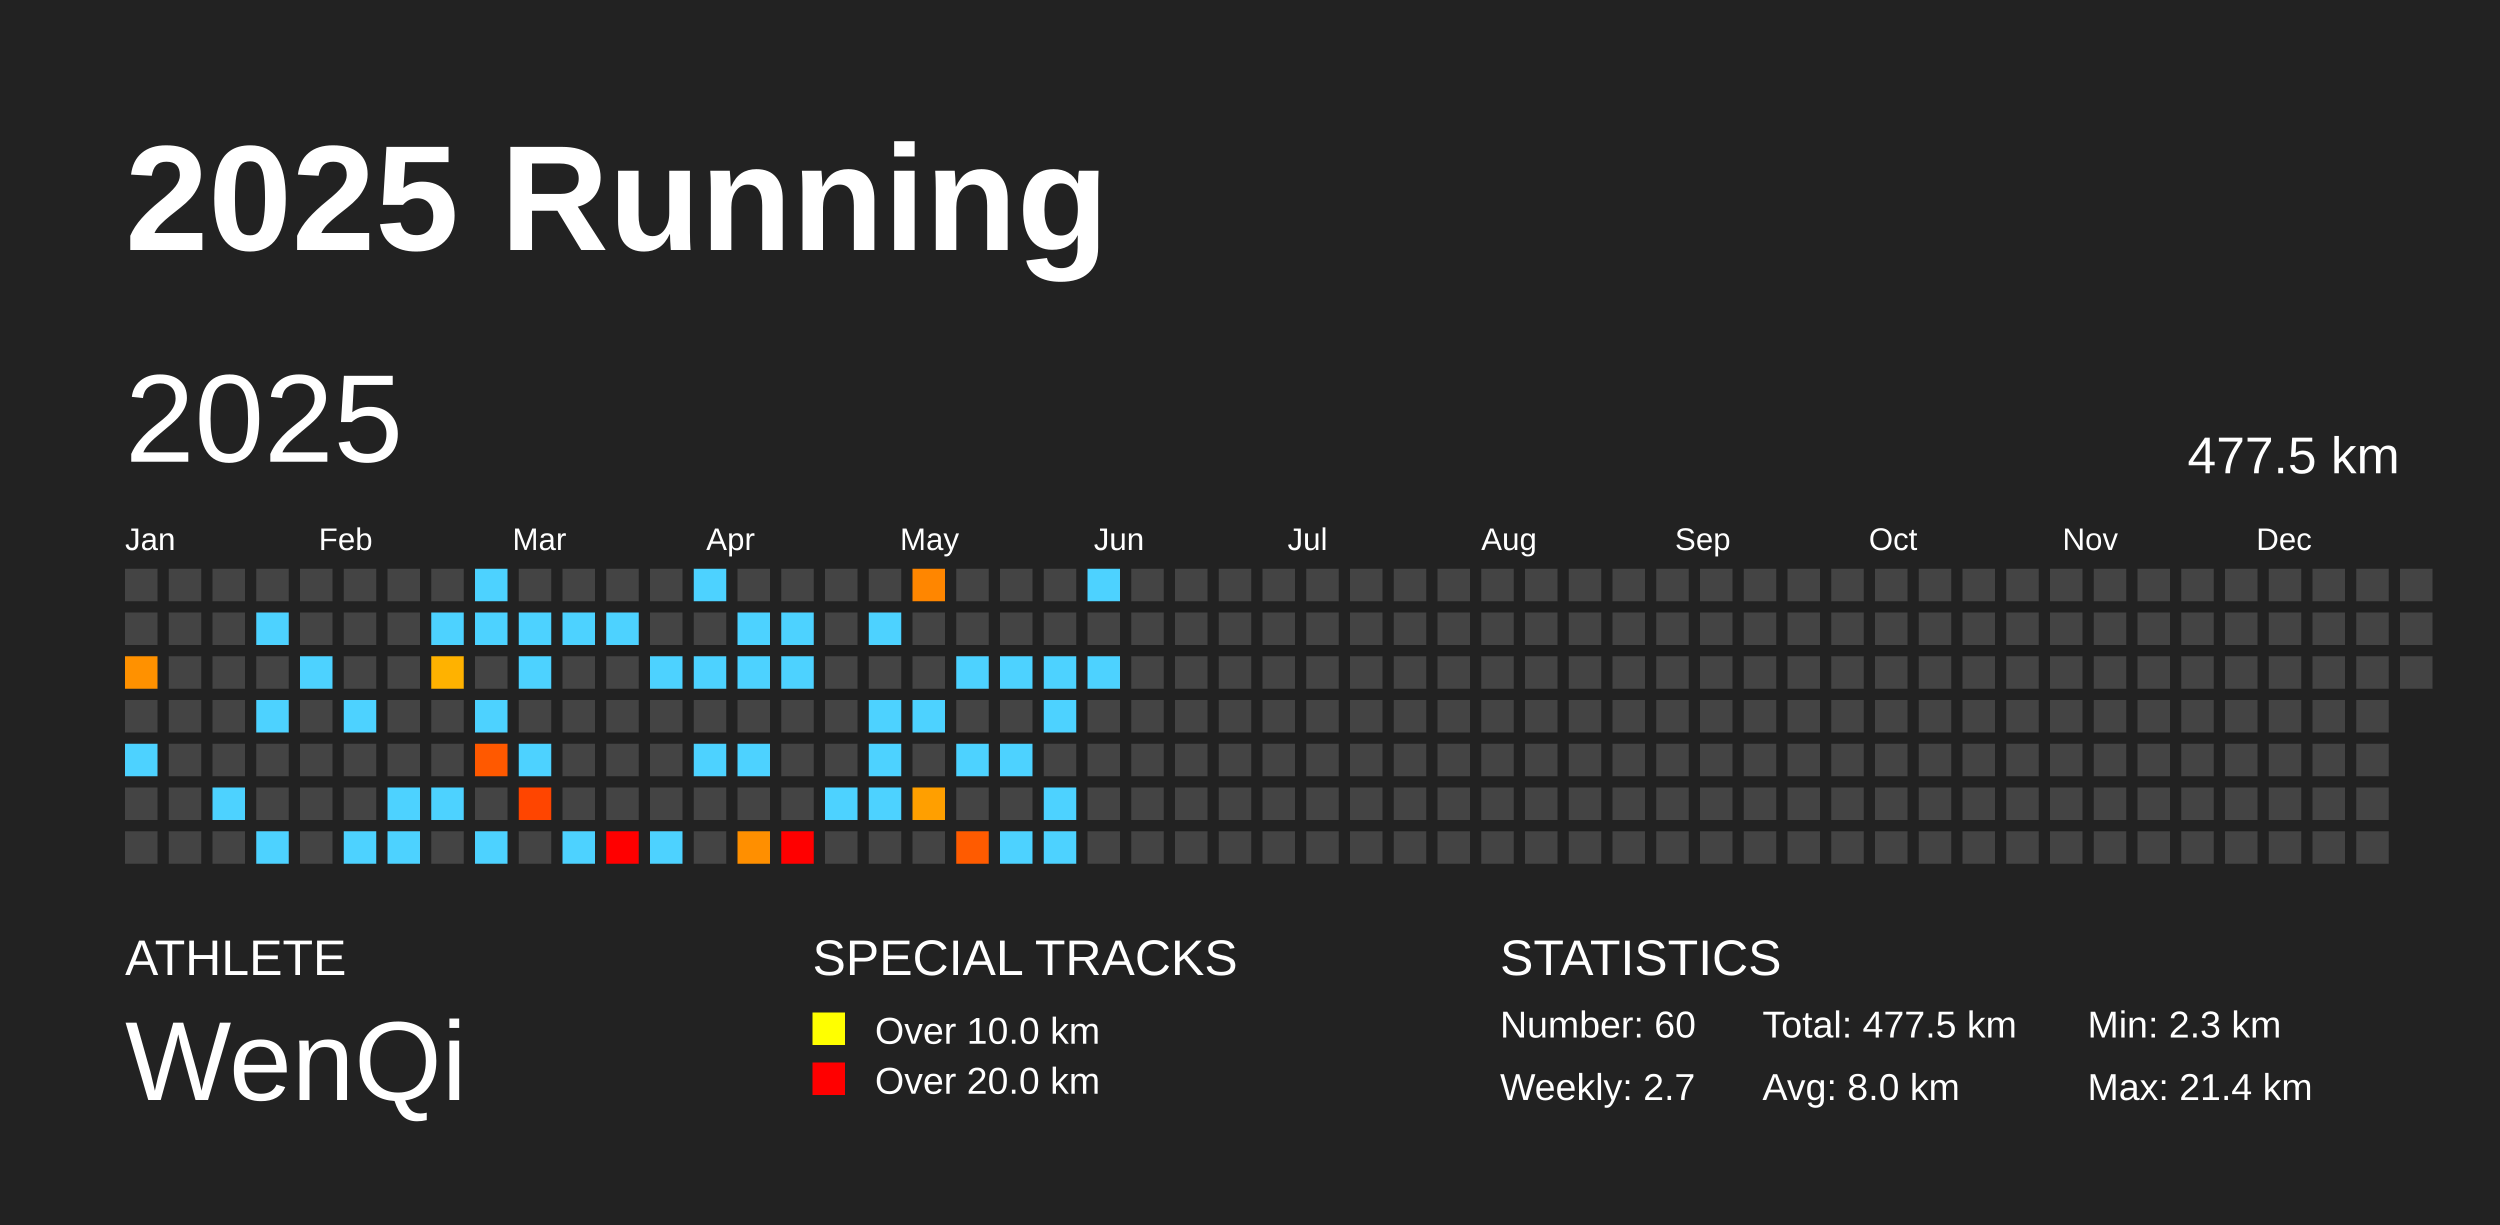
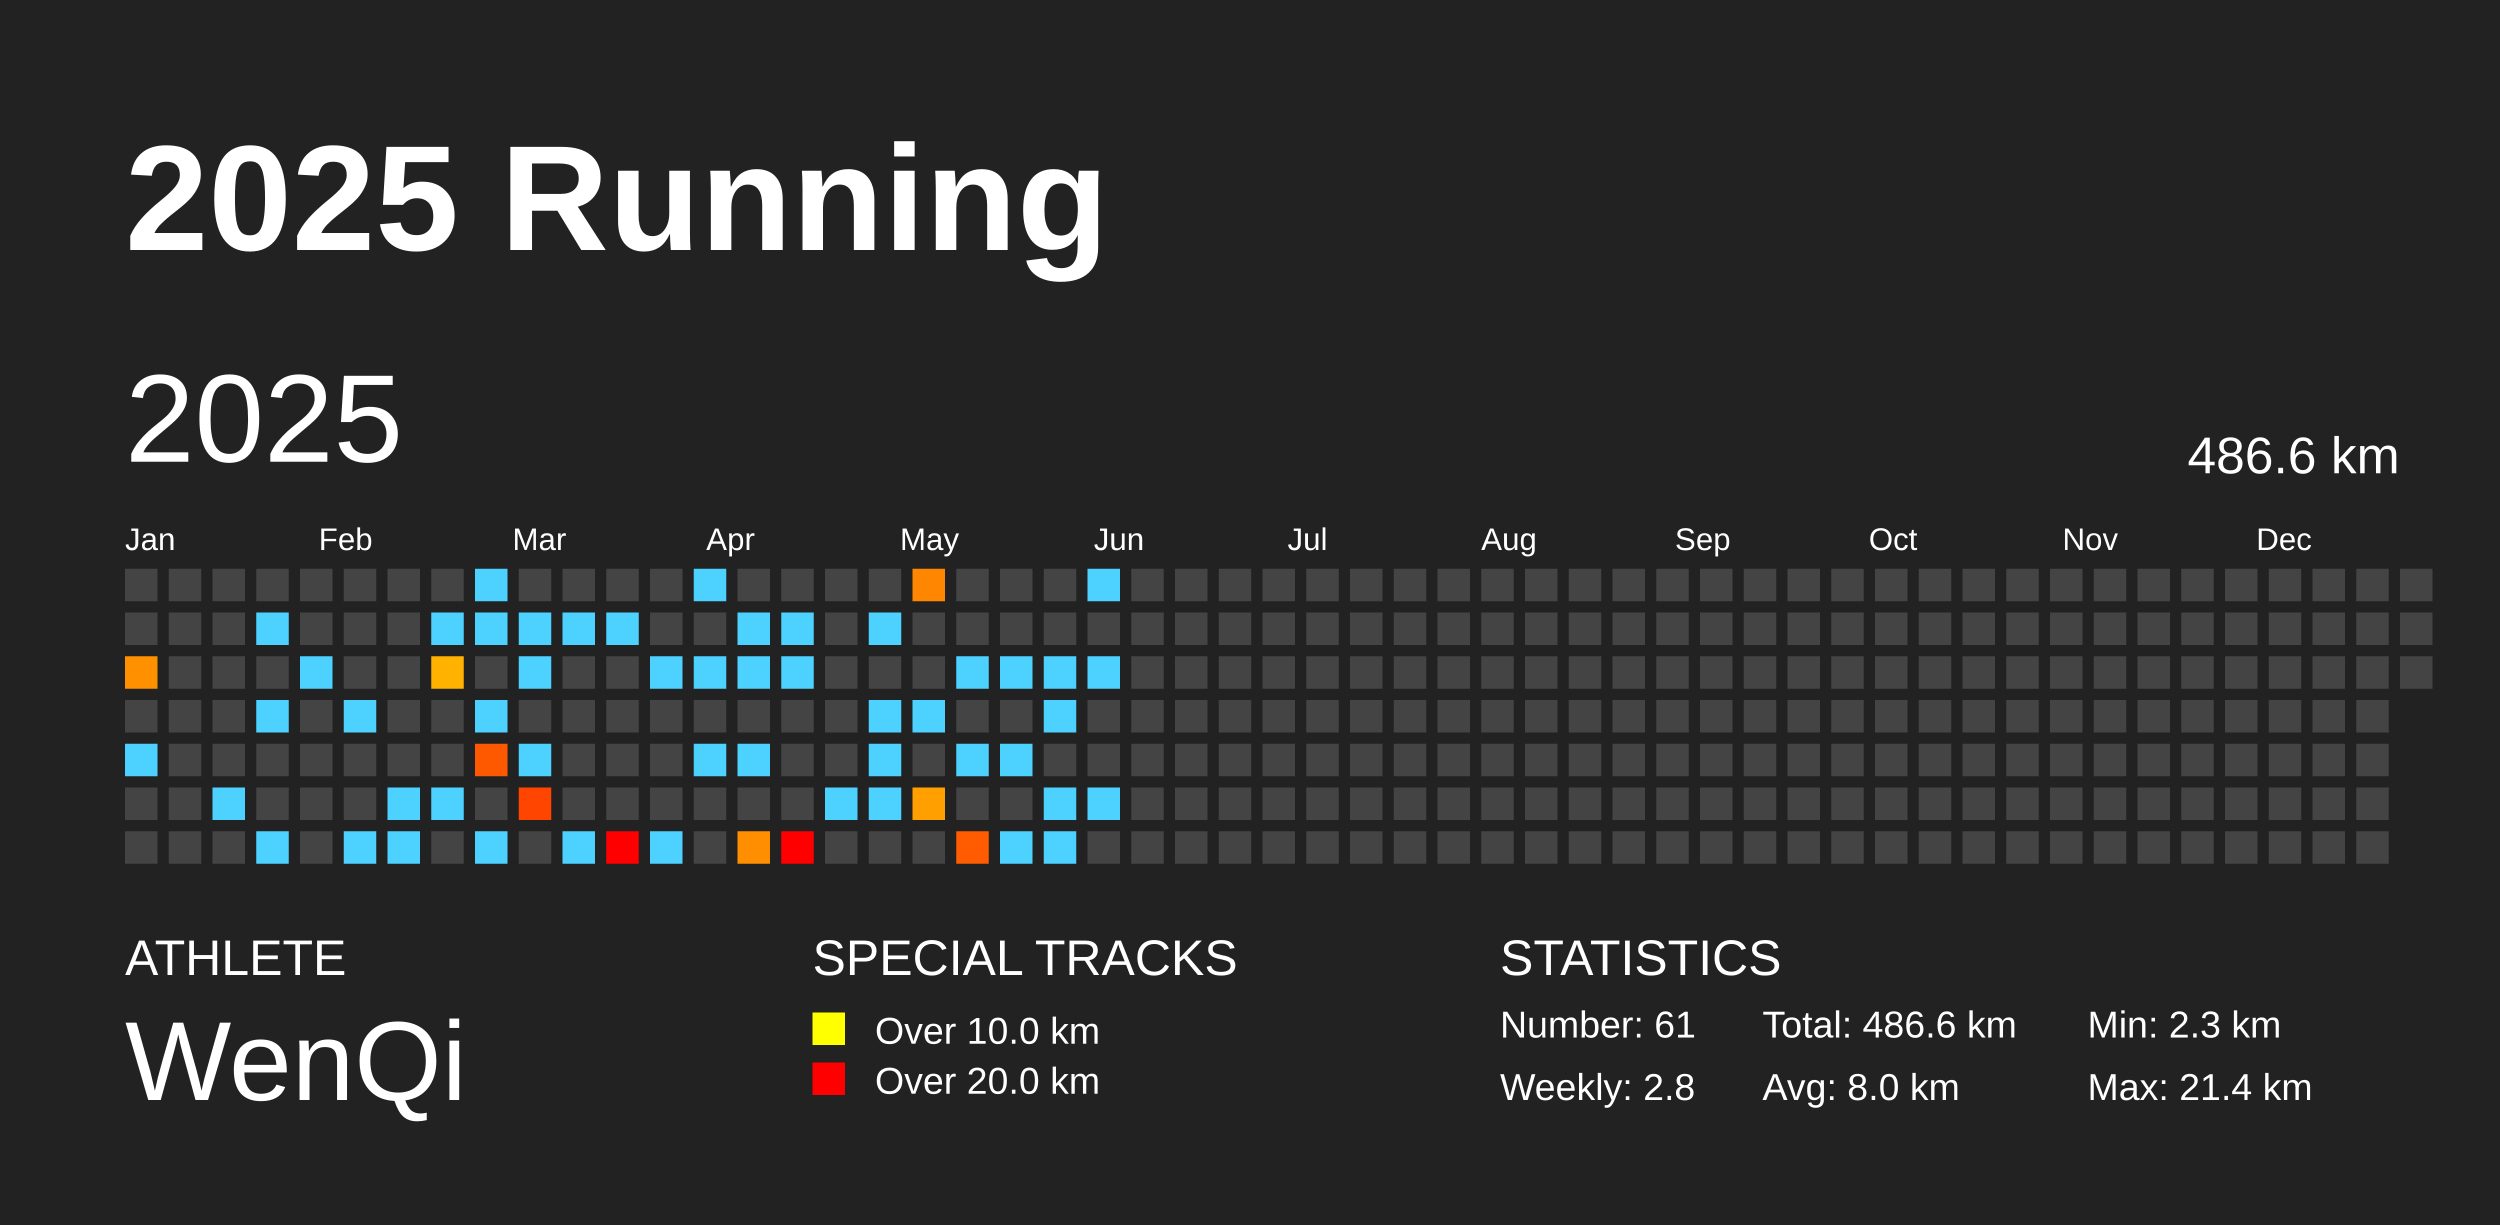
<svg xmlns="http://www.w3.org/2000/svg" baseProfile="full" height="98mm" version="1.1" viewBox="0,0,200,98" width="200mm">
  <defs />
  <rect fill="#222222" height="98" width="200" x="0" y="0" />
  <text fill="#FFFFFF" style="font-size:12px; font-family:Arial; font-weight:bold;" x="10" y="20">2025 Running</text>
  <text fill="#FFFFFF" style="font-size:4px; font-family:Arial" x="10" y="78">ATHLETE</text>
  <text fill="#FFFFFF" style="font-size:9px; font-family:Arial" x="10" y="88">WenQi</text>
  <text fill="#FFFFFF" style="font-size:4px; font-family:Arial" x="65" y="78">SPECIAL TRACKS</text>
  <rect fill="yellow" height="2.6" width="2.6" x="65" y="81" />
  <text fill="#FFFFFF" style="font-size:3px; font-family:Arial" x="70" y="83.5">Over 10.0 km</text>
  <rect fill="red" height="2.6" width="2.6" x="65" y="85" />
  <text fill="#FFFFFF" style="font-size:3px; font-family:Arial" x="70" y="87.5">Over 20.0 km</text>
  <text fill="#FFFFFF" style="font-size:4px; font-family:Arial" x="120" y="78">STATISTICS</text>
-   <text fill="#FFFFFF" style="font-size:3px; font-family:Arial" x="120" y="83">Number: 60</text>
-   <text fill="#FFFFFF" style="font-size:3px; font-family:Arial" x="120" y="88">Weekly: 2.7</text>
-   <text fill="#FFFFFF" style="font-size:3px; font-family:Arial" x="141" y="83">Total: 477.5 km</text>
+   <text fill="#FFFFFF" style="font-size:3px; font-family:Arial" x="120" y="83">Number: 61</text>
+   <text fill="#FFFFFF" style="font-size:3px; font-family:Arial" x="120" y="88">Weekly: 2.8</text>
+   <text fill="#FFFFFF" style="font-size:3px; font-family:Arial" x="141" y="83">Total: 486.6 km</text>
  <text fill="#FFFFFF" style="font-size:3px; font-family:Arial" x="141" y="88">Avg: 8.0 km</text>
  <text fill="#FFFFFF" style="font-size:3px; font-family:Arial" x="167" y="83">Min: 2.3 km</text>
  <text fill="#FFFFFF" style="font-size:3px; font-family:Arial" x="167" y="88">Max: 21.4 km</text>
  <text dominant-baseline="hanging" fill="#FFFFFF" style="font-size:10.0px; font-family:Arial;" x="10" y="30">2025</text>
-   <text dominant-baseline="hanging" fill="#FFFFFF" style="font-size:4.125px; font-family:Arial;" x="175" y="35">477.5 km</text>
+   <text dominant-baseline="hanging" fill="#FFFFFF" style="font-size:4.125px; font-family:Arial;" x="175" y="35">486.6 km</text>
  <text fill="#FFFFFF" style="font-size:2.5px; font-family:Arial" x="10.0" y="44">Jan</text>
  <text fill="#FFFFFF" style="font-size:2.5px; font-family:Arial" x="25.5" y="44">Feb</text>
  <text fill="#FFFFFF" style="font-size:2.5px; font-family:Arial" x="41.0" y="44">Mar</text>
  <text fill="#FFFFFF" style="font-size:2.5px; font-family:Arial" x="56.5" y="44">Apr</text>
  <text fill="#FFFFFF" style="font-size:2.5px; font-family:Arial" x="72.0" y="44">May</text>
  <text fill="#FFFFFF" style="font-size:2.5px; font-family:Arial" x="87.5" y="44">Jun</text>
  <text fill="#FFFFFF" style="font-size:2.5px; font-family:Arial" x="103.0" y="44">Jul</text>
  <text fill="#FFFFFF" style="font-size:2.5px; font-family:Arial" x="118.5" y="44">Aug</text>
  <text fill="#FFFFFF" style="font-size:2.5px; font-family:Arial" x="134.0" y="44">Sep</text>
  <text fill="#FFFFFF" style="font-size:2.5px; font-family:Arial" x="149.5" y="44">Oct</text>
  <text fill="#FFFFFF" style="font-size:2.5px; font-family:Arial" x="165.0" y="44">Nov</text>
  <text fill="#FFFFFF" style="font-size:2.5px; font-family:Arial" x="180.5" y="44">Dec</text>
  <rect fill="#444444" height="2.6" width="2.6" x="10.0" y="45.5" />
  <rect fill="#444444" height="2.6" width="2.6" x="10.0" y="49.0" />
  <rect fill="#ff9100" height="2.6" width="2.6" x="10.0" y="52.5" />
  <rect fill="#444444" height="2.6" width="2.6" x="10.0" y="56.0" />
  <rect fill="#4dd2ff" height="2.6" width="2.6" x="10.0" y="59.5" />
  <rect fill="#444444" height="2.6" width="2.6" x="10.0" y="63.0" />
  <rect fill="#444444" height="2.6" width="2.6" x="10.0" y="66.5" />
  <rect fill="#444444" height="2.6" width="2.6" x="13.5" y="45.5" />
  <rect fill="#444444" height="2.6" width="2.6" x="13.5" y="49.0" />
  <rect fill="#444444" height="2.6" width="2.6" x="13.5" y="52.5" />
  <rect fill="#444444" height="2.6" width="2.6" x="13.5" y="56.0" />
  <rect fill="#444444" height="2.6" width="2.6" x="13.5" y="59.5" />
  <rect fill="#444444" height="2.6" width="2.6" x="13.5" y="63.0" />
  <rect fill="#444444" height="2.6" width="2.6" x="13.5" y="66.5" />
  <rect fill="#444444" height="2.6" width="2.6" x="17.0" y="45.5" />
  <rect fill="#444444" height="2.6" width="2.6" x="17.0" y="49.0" />
  <rect fill="#444444" height="2.6" width="2.6" x="17.0" y="52.5" />
  <rect fill="#444444" height="2.6" width="2.6" x="17.0" y="56.0" />
  <rect fill="#444444" height="2.6" width="2.6" x="17.0" y="59.5" />
  <rect fill="#4dd2ff" height="2.6" width="2.6" x="17.0" y="63.0" />
  <rect fill="#444444" height="2.6" width="2.6" x="17.0" y="66.5" />
  <rect fill="#444444" height="2.6" width="2.6" x="20.5" y="45.5" />
  <rect fill="#4dd2ff" height="2.6" width="2.6" x="20.5" y="49.0" />
  <rect fill="#444444" height="2.6" width="2.6" x="20.5" y="52.5" />
  <rect fill="#4dd2ff" height="2.6" width="2.6" x="20.5" y="56.0" />
  <rect fill="#444444" height="2.6" width="2.6" x="20.5" y="59.5" />
  <rect fill="#444444" height="2.6" width="2.6" x="20.5" y="63.0" />
  <rect fill="#4dd2ff" height="2.6" width="2.6" x="20.5" y="66.5" />
  <rect fill="#444444" height="2.6" width="2.6" x="24.0" y="45.5" />
  <rect fill="#444444" height="2.6" width="2.6" x="24.0" y="49.0" />
  <rect fill="#4dd2ff" height="2.6" width="2.6" x="24.0" y="52.5" />
  <rect fill="#444444" height="2.6" width="2.6" x="24.0" y="56.0" />
  <rect fill="#444444" height="2.6" width="2.6" x="24.0" y="59.5" />
  <rect fill="#444444" height="2.6" width="2.6" x="24.0" y="63.0" />
  <rect fill="#444444" height="2.6" width="2.6" x="24.0" y="66.5" />
  <rect fill="#444444" height="2.6" width="2.6" x="27.5" y="45.5" />
  <rect fill="#444444" height="2.6" width="2.6" x="27.5" y="49.0" />
  <rect fill="#444444" height="2.6" width="2.6" x="27.5" y="52.5" />
  <rect fill="#4dd2ff" height="2.6" width="2.6" x="27.5" y="56.0" />
  <rect fill="#444444" height="2.6" width="2.6" x="27.5" y="59.5" />
  <rect fill="#444444" height="2.6" width="2.6" x="27.5" y="63.0" />
  <rect fill="#4dd2ff" height="2.6" width="2.6" x="27.5" y="66.5" />
  <rect fill="#444444" height="2.6" width="2.6" x="31.0" y="45.5" />
  <rect fill="#444444" height="2.6" width="2.6" x="31.0" y="49.0" />
  <rect fill="#444444" height="2.6" width="2.6" x="31.0" y="52.5" />
  <rect fill="#444444" height="2.6" width="2.6" x="31.0" y="56.0" />
  <rect fill="#444444" height="2.6" width="2.6" x="31.0" y="59.5" />
  <rect fill="#4dd2ff" height="2.6" width="2.6" x="31.0" y="63.0" />
  <rect fill="#4dd2ff" height="2.6" width="2.6" x="31.0" y="66.5" />
  <rect fill="#444444" height="2.6" width="2.6" x="34.5" y="45.5" />
  <rect fill="#4dd2ff" height="2.6" width="2.6" x="34.5" y="49.0" />
  <rect fill="#ffb200" height="2.6" width="2.6" x="34.5" y="52.5" />
  <rect fill="#444444" height="2.6" width="2.6" x="34.5" y="56.0" />
  <rect fill="#444444" height="2.6" width="2.6" x="34.5" y="59.5" />
  <rect fill="#4dd2ff" height="2.6" width="2.6" x="34.5" y="63.0" />
  <rect fill="#444444" height="2.6" width="2.6" x="34.5" y="66.5" />
  <rect fill="#4dd2ff" height="2.6" width="2.6" x="38.0" y="45.5" />
  <rect fill="#4dd2ff" height="2.6" width="2.6" x="38.0" y="49.0" />
  <rect fill="#444444" height="2.6" width="2.6" x="38.0" y="52.5" />
  <rect fill="#4dd2ff" height="2.6" width="2.6" x="38.0" y="56.0" />
  <rect fill="#ff5900" height="2.6" width="2.6" x="38.0" y="59.5" />
  <rect fill="#444444" height="2.6" width="2.6" x="38.0" y="63.0" />
  <rect fill="#4dd2ff" height="2.6" width="2.6" x="38.0" y="66.5" />
  <rect fill="#444444" height="2.6" width="2.6" x="41.5" y="45.5" />
  <rect fill="#4dd2ff" height="2.6" width="2.6" x="41.5" y="49.0" />
  <rect fill="#4dd2ff" height="2.6" width="2.6" x="41.5" y="52.5" />
  <rect fill="#444444" height="2.6" width="2.6" x="41.5" y="56.0" />
  <rect fill="#4dd2ff" height="2.6" width="2.6" x="41.5" y="59.5" />
  <rect fill="#ff4500" height="2.6" width="2.6" x="41.5" y="63.0" />
  <rect fill="#444444" height="2.6" width="2.6" x="41.5" y="66.5" />
  <rect fill="#444444" height="2.6" width="2.6" x="45.0" y="45.5" />
  <rect fill="#4dd2ff" height="2.6" width="2.6" x="45.0" y="49.0" />
  <rect fill="#444444" height="2.6" width="2.6" x="45.0" y="52.5" />
  <rect fill="#444444" height="2.6" width="2.6" x="45.0" y="56.0" />
  <rect fill="#444444" height="2.6" width="2.6" x="45.0" y="59.5" />
  <rect fill="#444444" height="2.6" width="2.6" x="45.0" y="63.0" />
  <rect fill="#4dd2ff" height="2.6" width="2.6" x="45.0" y="66.5" />
  <rect fill="#444444" height="2.6" width="2.6" x="48.5" y="45.5" />
  <rect fill="#4dd2ff" height="2.6" width="2.6" x="48.5" y="49.0" />
  <rect fill="#444444" height="2.6" width="2.6" x="48.5" y="52.5" />
  <rect fill="#444444" height="2.6" width="2.6" x="48.5" y="56.0" />
  <rect fill="#444444" height="2.6" width="2.6" x="48.5" y="59.5" />
  <rect fill="#444444" height="2.6" width="2.6" x="48.5" y="63.0" />
  <rect fill="red" height="2.6" width="2.6" x="48.5" y="66.5" />
  <rect fill="#444444" height="2.6" width="2.6" x="52.0" y="45.5" />
  <rect fill="#444444" height="2.6" width="2.6" x="52.0" y="49.0" />
  <rect fill="#4dd2ff" height="2.6" width="2.6" x="52.0" y="52.5" />
  <rect fill="#444444" height="2.6" width="2.6" x="52.0" y="56.0" />
  <rect fill="#444444" height="2.6" width="2.6" x="52.0" y="59.5" />
  <rect fill="#444444" height="2.6" width="2.6" x="52.0" y="63.0" />
  <rect fill="#4dd2ff" height="2.6" width="2.6" x="52.0" y="66.5" />
  <rect fill="#4dd2ff" height="2.6" width="2.6" x="55.5" y="45.5" />
  <rect fill="#444444" height="2.6" width="2.6" x="55.5" y="49.0" />
  <rect fill="#4dd2ff" height="2.6" width="2.6" x="55.5" y="52.5" />
  <rect fill="#444444" height="2.6" width="2.6" x="55.5" y="56.0" />
  <rect fill="#4dd2ff" height="2.6" width="2.6" x="55.5" y="59.5" />
  <rect fill="#444444" height="2.6" width="2.6" x="55.5" y="63.0" />
  <rect fill="#444444" height="2.6" width="2.6" x="55.5" y="66.5" />
  <rect fill="#444444" height="2.6" width="2.6" x="59.0" y="45.5" />
  <rect fill="#4dd2ff" height="2.6" width="2.6" x="59.0" y="49.0" />
  <rect fill="#4dd2ff" height="2.6" width="2.6" x="59.0" y="52.5" />
  <rect fill="#444444" height="2.6" width="2.6" x="59.0" y="56.0" />
  <rect fill="#4dd2ff" height="2.6" width="2.6" x="59.0" y="59.5" />
  <rect fill="#444444" height="2.6" width="2.6" x="59.0" y="63.0" />
  <rect fill="#ff8f00" height="2.6" width="2.6" x="59.0" y="66.5" />
  <rect fill="#444444" height="2.6" width="2.6" x="62.5" y="45.5" />
  <rect fill="#4dd2ff" height="2.6" width="2.6" x="62.5" y="49.0" />
  <rect fill="#4dd2ff" height="2.6" width="2.6" x="62.5" y="52.5" />
  <rect fill="#444444" height="2.6" width="2.6" x="62.5" y="56.0" />
  <rect fill="#444444" height="2.6" width="2.6" x="62.5" y="59.5" />
  <rect fill="#444444" height="2.6" width="2.6" x="62.5" y="63.0" />
  <rect fill="red" height="2.6" width="2.6" x="62.5" y="66.5" />
  <rect fill="#444444" height="2.6" width="2.6" x="66.0" y="45.5" />
  <rect fill="#444444" height="2.6" width="2.6" x="66.0" y="49.0" />
  <rect fill="#444444" height="2.6" width="2.6" x="66.0" y="52.5" />
  <rect fill="#444444" height="2.6" width="2.6" x="66.0" y="56.0" />
  <rect fill="#444444" height="2.6" width="2.6" x="66.0" y="59.5" />
  <rect fill="#4dd2ff" height="2.6" width="2.6" x="66.0" y="63.0" />
  <rect fill="#444444" height="2.6" width="2.6" x="66.0" y="66.5" />
  <rect fill="#444444" height="2.6" width="2.6" x="69.5" y="45.5" />
  <rect fill="#4dd2ff" height="2.6" width="2.6" x="69.5" y="49.0" />
  <rect fill="#444444" height="2.6" width="2.6" x="69.5" y="52.5" />
  <rect fill="#4dd2ff" height="2.6" width="2.6" x="69.5" y="56.0" />
  <rect fill="#4dd2ff" height="2.6" width="2.6" x="69.5" y="59.5" />
  <rect fill="#4dd2ff" height="2.6" width="2.6" x="69.5" y="63.0" />
  <rect fill="#444444" height="2.6" width="2.6" x="69.5" y="66.5" />
  <rect fill="#ff8600" height="2.6" width="2.6" x="73.0" y="45.5" />
  <rect fill="#444444" height="2.6" width="2.6" x="73.0" y="49.0" />
  <rect fill="#444444" height="2.6" width="2.6" x="73.0" y="52.5" />
  <rect fill="#4dd2ff" height="2.6" width="2.6" x="73.0" y="56.0" />
  <rect fill="#444444" height="2.6" width="2.6" x="73.0" y="59.5" />
  <rect fill="#ff9f00" height="2.6" width="2.6" x="73.0" y="63.0" />
  <rect fill="#444444" height="2.6" width="2.6" x="73.0" y="66.5" />
  <rect fill="#444444" height="2.6" width="2.6" x="76.5" y="45.5" />
  <rect fill="#444444" height="2.6" width="2.6" x="76.5" y="49.0" />
  <rect fill="#4dd2ff" height="2.6" width="2.6" x="76.5" y="52.5" />
  <rect fill="#444444" height="2.6" width="2.6" x="76.5" y="56.0" />
  <rect fill="#4dd2ff" height="2.6" width="2.6" x="76.5" y="59.5" />
  <rect fill="#444444" height="2.6" width="2.6" x="76.5" y="63.0" />
  <rect fill="#ff5b00" height="2.6" width="2.6" x="76.5" y="66.5" />
  <rect fill="#444444" height="2.6" width="2.6" x="80.0" y="45.5" />
  <rect fill="#444444" height="2.6" width="2.6" x="80.0" y="49.0" />
  <rect fill="#4dd2ff" height="2.6" width="2.6" x="80.0" y="52.5" />
  <rect fill="#444444" height="2.6" width="2.6" x="80.0" y="56.0" />
  <rect fill="#4dd2ff" height="2.6" width="2.6" x="80.0" y="59.5" />
  <rect fill="#444444" height="2.6" width="2.6" x="80.0" y="63.0" />
  <rect fill="#4dd2ff" height="2.6" width="2.6" x="80.0" y="66.5" />
  <rect fill="#444444" height="2.6" width="2.6" x="83.5" y="45.5" />
  <rect fill="#444444" height="2.6" width="2.6" x="83.5" y="49.0" />
  <rect fill="#4dd2ff" height="2.6" width="2.6" x="83.5" y="52.5" />
  <rect fill="#4dd2ff" height="2.6" width="2.6" x="83.5" y="56.0" />
  <rect fill="#444444" height="2.6" width="2.6" x="83.5" y="59.5" />
  <rect fill="#4dd2ff" height="2.6" width="2.6" x="83.5" y="63.0" />
  <rect fill="#4dd2ff" height="2.6" width="2.6" x="83.5" y="66.5" />
  <rect fill="#4dd2ff" height="2.6" width="2.6" x="87.0" y="45.5" />
  <rect fill="#444444" height="2.6" width="2.6" x="87.0" y="49.0" />
  <rect fill="#4dd2ff" height="2.6" width="2.6" x="87.0" y="52.5" />
  <rect fill="#444444" height="2.6" width="2.6" x="87.0" y="56.0" />
  <rect fill="#444444" height="2.6" width="2.6" x="87.0" y="59.5" />
-   <rect fill="#444444" height="2.6" width="2.6" x="87.0" y="63.0" />
+   <rect fill="#4dd2ff" height="2.6" width="2.6" x="87.0" y="63.0" />
  <rect fill="#444444" height="2.6" width="2.6" x="87.0" y="66.5" />
  <rect fill="#444444" height="2.6" width="2.6" x="90.5" y="45.5" />
  <rect fill="#444444" height="2.6" width="2.6" x="90.5" y="49.0" />
  <rect fill="#444444" height="2.6" width="2.6" x="90.5" y="52.5" />
  <rect fill="#444444" height="2.6" width="2.6" x="90.5" y="56.0" />
  <rect fill="#444444" height="2.6" width="2.6" x="90.5" y="59.5" />
  <rect fill="#444444" height="2.6" width="2.6" x="90.5" y="63.0" />
  <rect fill="#444444" height="2.6" width="2.6" x="90.5" y="66.5" />
  <rect fill="#444444" height="2.6" width="2.6" x="94.0" y="45.5" />
  <rect fill="#444444" height="2.6" width="2.6" x="94.0" y="49.0" />
  <rect fill="#444444" height="2.6" width="2.6" x="94.0" y="52.5" />
  <rect fill="#444444" height="2.6" width="2.6" x="94.0" y="56.0" />
  <rect fill="#444444" height="2.6" width="2.6" x="94.0" y="59.5" />
  <rect fill="#444444" height="2.6" width="2.6" x="94.0" y="63.0" />
  <rect fill="#444444" height="2.6" width="2.6" x="94.0" y="66.5" />
  <rect fill="#444444" height="2.6" width="2.6" x="97.5" y="45.5" />
  <rect fill="#444444" height="2.6" width="2.6" x="97.5" y="49.0" />
  <rect fill="#444444" height="2.6" width="2.6" x="97.5" y="52.5" />
  <rect fill="#444444" height="2.6" width="2.6" x="97.5" y="56.0" />
  <rect fill="#444444" height="2.6" width="2.6" x="97.5" y="59.5" />
  <rect fill="#444444" height="2.6" width="2.6" x="97.5" y="63.0" />
  <rect fill="#444444" height="2.6" width="2.6" x="97.5" y="66.5" />
  <rect fill="#444444" height="2.6" width="2.6" x="101.0" y="45.5" />
  <rect fill="#444444" height="2.6" width="2.6" x="101.0" y="49.0" />
  <rect fill="#444444" height="2.6" width="2.6" x="101.0" y="52.5" />
  <rect fill="#444444" height="2.6" width="2.6" x="101.0" y="56.0" />
  <rect fill="#444444" height="2.6" width="2.6" x="101.0" y="59.5" />
  <rect fill="#444444" height="2.6" width="2.6" x="101.0" y="63.0" />
  <rect fill="#444444" height="2.6" width="2.6" x="101.0" y="66.5" />
  <rect fill="#444444" height="2.6" width="2.6" x="104.5" y="45.5" />
  <rect fill="#444444" height="2.6" width="2.6" x="104.5" y="49.0" />
  <rect fill="#444444" height="2.6" width="2.6" x="104.5" y="52.5" />
  <rect fill="#444444" height="2.6" width="2.6" x="104.5" y="56.0" />
  <rect fill="#444444" height="2.6" width="2.6" x="104.5" y="59.5" />
  <rect fill="#444444" height="2.6" width="2.6" x="104.5" y="63.0" />
  <rect fill="#444444" height="2.6" width="2.6" x="104.5" y="66.5" />
  <rect fill="#444444" height="2.6" width="2.6" x="108.0" y="45.5" />
  <rect fill="#444444" height="2.6" width="2.6" x="108.0" y="49.0" />
  <rect fill="#444444" height="2.6" width="2.6" x="108.0" y="52.5" />
  <rect fill="#444444" height="2.6" width="2.6" x="108.0" y="56.0" />
  <rect fill="#444444" height="2.6" width="2.6" x="108.0" y="59.5" />
  <rect fill="#444444" height="2.6" width="2.6" x="108.0" y="63.0" />
  <rect fill="#444444" height="2.6" width="2.6" x="108.0" y="66.5" />
  <rect fill="#444444" height="2.6" width="2.6" x="111.5" y="45.5" />
  <rect fill="#444444" height="2.6" width="2.6" x="111.5" y="49.0" />
  <rect fill="#444444" height="2.6" width="2.6" x="111.5" y="52.5" />
  <rect fill="#444444" height="2.6" width="2.6" x="111.5" y="56.0" />
  <rect fill="#444444" height="2.6" width="2.6" x="111.5" y="59.5" />
  <rect fill="#444444" height="2.6" width="2.6" x="111.5" y="63.0" />
  <rect fill="#444444" height="2.6" width="2.6" x="111.5" y="66.5" />
  <rect fill="#444444" height="2.6" width="2.6" x="115.0" y="45.5" />
  <rect fill="#444444" height="2.6" width="2.6" x="115.0" y="49.0" />
  <rect fill="#444444" height="2.6" width="2.6" x="115.0" y="52.5" />
  <rect fill="#444444" height="2.6" width="2.6" x="115.0" y="56.0" />
  <rect fill="#444444" height="2.6" width="2.6" x="115.0" y="59.5" />
  <rect fill="#444444" height="2.6" width="2.6" x="115.0" y="63.0" />
  <rect fill="#444444" height="2.6" width="2.6" x="115.0" y="66.5" />
  <rect fill="#444444" height="2.6" width="2.6" x="118.5" y="45.5" />
  <rect fill="#444444" height="2.6" width="2.6" x="118.5" y="49.0" />
  <rect fill="#444444" height="2.6" width="2.6" x="118.5" y="52.5" />
  <rect fill="#444444" height="2.6" width="2.6" x="118.5" y="56.0" />
  <rect fill="#444444" height="2.6" width="2.6" x="118.5" y="59.5" />
  <rect fill="#444444" height="2.6" width="2.6" x="118.5" y="63.0" />
  <rect fill="#444444" height="2.6" width="2.6" x="118.5" y="66.5" />
  <rect fill="#444444" height="2.6" width="2.6" x="122.0" y="45.5" />
  <rect fill="#444444" height="2.6" width="2.6" x="122.0" y="49.0" />
  <rect fill="#444444" height="2.6" width="2.6" x="122.0" y="52.5" />
  <rect fill="#444444" height="2.6" width="2.6" x="122.0" y="56.0" />
  <rect fill="#444444" height="2.6" width="2.6" x="122.0" y="59.5" />
  <rect fill="#444444" height="2.6" width="2.6" x="122.0" y="63.0" />
  <rect fill="#444444" height="2.6" width="2.6" x="122.0" y="66.5" />
  <rect fill="#444444" height="2.6" width="2.6" x="125.5" y="45.5" />
  <rect fill="#444444" height="2.6" width="2.6" x="125.5" y="49.0" />
  <rect fill="#444444" height="2.6" width="2.6" x="125.5" y="52.5" />
  <rect fill="#444444" height="2.6" width="2.6" x="125.5" y="56.0" />
  <rect fill="#444444" height="2.6" width="2.6" x="125.5" y="59.5" />
  <rect fill="#444444" height="2.6" width="2.6" x="125.5" y="63.0" />
  <rect fill="#444444" height="2.6" width="2.6" x="125.5" y="66.5" />
  <rect fill="#444444" height="2.6" width="2.6" x="129.0" y="45.5" />
  <rect fill="#444444" height="2.6" width="2.6" x="129.0" y="49.0" />
  <rect fill="#444444" height="2.6" width="2.6" x="129.0" y="52.5" />
  <rect fill="#444444" height="2.6" width="2.6" x="129.0" y="56.0" />
  <rect fill="#444444" height="2.6" width="2.6" x="129.0" y="59.5" />
  <rect fill="#444444" height="2.6" width="2.6" x="129.0" y="63.0" />
  <rect fill="#444444" height="2.6" width="2.6" x="129.0" y="66.5" />
  <rect fill="#444444" height="2.6" width="2.6" x="132.5" y="45.5" />
  <rect fill="#444444" height="2.6" width="2.6" x="132.5" y="49.0" />
  <rect fill="#444444" height="2.6" width="2.6" x="132.5" y="52.5" />
  <rect fill="#444444" height="2.6" width="2.6" x="132.5" y="56.0" />
  <rect fill="#444444" height="2.6" width="2.6" x="132.5" y="59.5" />
  <rect fill="#444444" height="2.6" width="2.6" x="132.5" y="63.0" />
  <rect fill="#444444" height="2.6" width="2.6" x="132.5" y="66.5" />
  <rect fill="#444444" height="2.6" width="2.6" x="136.0" y="45.5" />
  <rect fill="#444444" height="2.6" width="2.6" x="136.0" y="49.0" />
  <rect fill="#444444" height="2.6" width="2.6" x="136.0" y="52.5" />
  <rect fill="#444444" height="2.6" width="2.6" x="136.0" y="56.0" />
  <rect fill="#444444" height="2.6" width="2.6" x="136.0" y="59.5" />
  <rect fill="#444444" height="2.6" width="2.6" x="136.0" y="63.0" />
  <rect fill="#444444" height="2.6" width="2.6" x="136.0" y="66.5" />
  <rect fill="#444444" height="2.6" width="2.6" x="139.5" y="45.5" />
  <rect fill="#444444" height="2.6" width="2.6" x="139.5" y="49.0" />
  <rect fill="#444444" height="2.6" width="2.6" x="139.5" y="52.5" />
  <rect fill="#444444" height="2.6" width="2.6" x="139.5" y="56.0" />
  <rect fill="#444444" height="2.6" width="2.6" x="139.5" y="59.5" />
  <rect fill="#444444" height="2.6" width="2.6" x="139.5" y="63.0" />
  <rect fill="#444444" height="2.6" width="2.6" x="139.5" y="66.5" />
  <rect fill="#444444" height="2.6" width="2.6" x="143.0" y="45.5" />
  <rect fill="#444444" height="2.6" width="2.6" x="143.0" y="49.0" />
  <rect fill="#444444" height="2.6" width="2.6" x="143.0" y="52.5" />
  <rect fill="#444444" height="2.6" width="2.6" x="143.0" y="56.0" />
  <rect fill="#444444" height="2.6" width="2.6" x="143.0" y="59.5" />
  <rect fill="#444444" height="2.6" width="2.6" x="143.0" y="63.0" />
  <rect fill="#444444" height="2.6" width="2.6" x="143.0" y="66.5" />
  <rect fill="#444444" height="2.6" width="2.6" x="146.5" y="45.5" />
  <rect fill="#444444" height="2.6" width="2.6" x="146.5" y="49.0" />
  <rect fill="#444444" height="2.6" width="2.6" x="146.5" y="52.5" />
  <rect fill="#444444" height="2.6" width="2.6" x="146.5" y="56.0" />
  <rect fill="#444444" height="2.6" width="2.6" x="146.5" y="59.5" />
  <rect fill="#444444" height="2.6" width="2.6" x="146.5" y="63.0" />
  <rect fill="#444444" height="2.6" width="2.6" x="146.5" y="66.5" />
  <rect fill="#444444" height="2.6" width="2.6" x="150.0" y="45.5" />
  <rect fill="#444444" height="2.6" width="2.6" x="150.0" y="49.0" />
  <rect fill="#444444" height="2.6" width="2.6" x="150.0" y="52.5" />
  <rect fill="#444444" height="2.6" width="2.6" x="150.0" y="56.0" />
  <rect fill="#444444" height="2.6" width="2.6" x="150.0" y="59.5" />
  <rect fill="#444444" height="2.6" width="2.6" x="150.0" y="63.0" />
  <rect fill="#444444" height="2.6" width="2.6" x="150.0" y="66.5" />
  <rect fill="#444444" height="2.6" width="2.6" x="153.5" y="45.5" />
  <rect fill="#444444" height="2.6" width="2.6" x="153.5" y="49.0" />
  <rect fill="#444444" height="2.6" width="2.6" x="153.5" y="52.5" />
  <rect fill="#444444" height="2.6" width="2.6" x="153.5" y="56.0" />
  <rect fill="#444444" height="2.6" width="2.6" x="153.5" y="59.5" />
  <rect fill="#444444" height="2.6" width="2.6" x="153.5" y="63.0" />
  <rect fill="#444444" height="2.6" width="2.6" x="153.5" y="66.5" />
  <rect fill="#444444" height="2.6" width="2.6" x="157.0" y="45.5" />
  <rect fill="#444444" height="2.6" width="2.6" x="157.0" y="49.0" />
  <rect fill="#444444" height="2.6" width="2.6" x="157.0" y="52.5" />
  <rect fill="#444444" height="2.6" width="2.6" x="157.0" y="56.0" />
  <rect fill="#444444" height="2.6" width="2.6" x="157.0" y="59.5" />
  <rect fill="#444444" height="2.6" width="2.6" x="157.0" y="63.0" />
  <rect fill="#444444" height="2.6" width="2.6" x="157.0" y="66.5" />
  <rect fill="#444444" height="2.6" width="2.6" x="160.5" y="45.5" />
  <rect fill="#444444" height="2.6" width="2.6" x="160.5" y="49.0" />
  <rect fill="#444444" height="2.6" width="2.6" x="160.5" y="52.5" />
  <rect fill="#444444" height="2.6" width="2.6" x="160.5" y="56.0" />
  <rect fill="#444444" height="2.6" width="2.6" x="160.5" y="59.5" />
  <rect fill="#444444" height="2.6" width="2.6" x="160.5" y="63.0" />
  <rect fill="#444444" height="2.6" width="2.6" x="160.5" y="66.5" />
  <rect fill="#444444" height="2.6" width="2.6" x="164.0" y="45.5" />
  <rect fill="#444444" height="2.6" width="2.6" x="164.0" y="49.0" />
  <rect fill="#444444" height="2.6" width="2.6" x="164.0" y="52.5" />
  <rect fill="#444444" height="2.6" width="2.6" x="164.0" y="56.0" />
  <rect fill="#444444" height="2.6" width="2.6" x="164.0" y="59.5" />
  <rect fill="#444444" height="2.6" width="2.6" x="164.0" y="63.0" />
  <rect fill="#444444" height="2.6" width="2.6" x="164.0" y="66.5" />
  <rect fill="#444444" height="2.6" width="2.6" x="167.5" y="45.5" />
  <rect fill="#444444" height="2.6" width="2.6" x="167.5" y="49.0" />
  <rect fill="#444444" height="2.6" width="2.6" x="167.5" y="52.5" />
  <rect fill="#444444" height="2.6" width="2.6" x="167.5" y="56.0" />
  <rect fill="#444444" height="2.6" width="2.6" x="167.5" y="59.5" />
  <rect fill="#444444" height="2.6" width="2.6" x="167.5" y="63.0" />
  <rect fill="#444444" height="2.6" width="2.6" x="167.5" y="66.5" />
  <rect fill="#444444" height="2.6" width="2.6" x="171.0" y="45.5" />
  <rect fill="#444444" height="2.6" width="2.6" x="171.0" y="49.0" />
  <rect fill="#444444" height="2.6" width="2.6" x="171.0" y="52.5" />
  <rect fill="#444444" height="2.6" width="2.6" x="171.0" y="56.0" />
  <rect fill="#444444" height="2.6" width="2.6" x="171.0" y="59.5" />
  <rect fill="#444444" height="2.6" width="2.6" x="171.0" y="63.0" />
  <rect fill="#444444" height="2.6" width="2.6" x="171.0" y="66.5" />
  <rect fill="#444444" height="2.6" width="2.6" x="174.5" y="45.5" />
  <rect fill="#444444" height="2.6" width="2.6" x="174.5" y="49.0" />
  <rect fill="#444444" height="2.6" width="2.6" x="174.5" y="52.5" />
  <rect fill="#444444" height="2.6" width="2.6" x="174.5" y="56.0" />
  <rect fill="#444444" height="2.6" width="2.6" x="174.5" y="59.5" />
  <rect fill="#444444" height="2.6" width="2.6" x="174.5" y="63.0" />
  <rect fill="#444444" height="2.6" width="2.6" x="174.5" y="66.5" />
  <rect fill="#444444" height="2.6" width="2.6" x="178.0" y="45.5" />
  <rect fill="#444444" height="2.6" width="2.6" x="178.0" y="49.0" />
  <rect fill="#444444" height="2.6" width="2.6" x="178.0" y="52.5" />
  <rect fill="#444444" height="2.6" width="2.6" x="178.0" y="56.0" />
  <rect fill="#444444" height="2.6" width="2.6" x="178.0" y="59.5" />
  <rect fill="#444444" height="2.6" width="2.6" x="178.0" y="63.0" />
  <rect fill="#444444" height="2.6" width="2.6" x="178.0" y="66.5" />
  <rect fill="#444444" height="2.6" width="2.6" x="181.5" y="45.5" />
  <rect fill="#444444" height="2.6" width="2.6" x="181.5" y="49.0" />
  <rect fill="#444444" height="2.6" width="2.6" x="181.5" y="52.5" />
  <rect fill="#444444" height="2.6" width="2.6" x="181.5" y="56.0" />
  <rect fill="#444444" height="2.6" width="2.6" x="181.5" y="59.5" />
  <rect fill="#444444" height="2.6" width="2.6" x="181.5" y="63.0" />
  <rect fill="#444444" height="2.6" width="2.6" x="181.5" y="66.5" />
  <rect fill="#444444" height="2.6" width="2.6" x="185.0" y="45.5" />
  <rect fill="#444444" height="2.6" width="2.6" x="185.0" y="49.0" />
  <rect fill="#444444" height="2.6" width="2.6" x="185.0" y="52.5" />
  <rect fill="#444444" height="2.6" width="2.6" x="185.0" y="56.0" />
  <rect fill="#444444" height="2.6" width="2.6" x="185.0" y="59.5" />
  <rect fill="#444444" height="2.6" width="2.6" x="185.0" y="63.0" />
  <rect fill="#444444" height="2.6" width="2.6" x="185.0" y="66.5" />
  <rect fill="#444444" height="2.6" width="2.6" x="188.5" y="45.5" />
  <rect fill="#444444" height="2.6" width="2.6" x="188.5" y="49.0" />
  <rect fill="#444444" height="2.6" width="2.6" x="188.5" y="52.5" />
  <rect fill="#444444" height="2.6" width="2.6" x="188.5" y="56.0" />
  <rect fill="#444444" height="2.6" width="2.6" x="188.5" y="59.5" />
  <rect fill="#444444" height="2.6" width="2.6" x="188.5" y="63.0" />
  <rect fill="#444444" height="2.6" width="2.6" x="188.5" y="66.5" />
  <rect fill="#444444" height="2.6" width="2.6" x="192.0" y="45.5" />
  <rect fill="#444444" height="2.6" width="2.6" x="192.0" y="49.0" />
  <rect fill="#444444" height="2.6" width="2.6" x="192.0" y="52.5" />
</svg>
